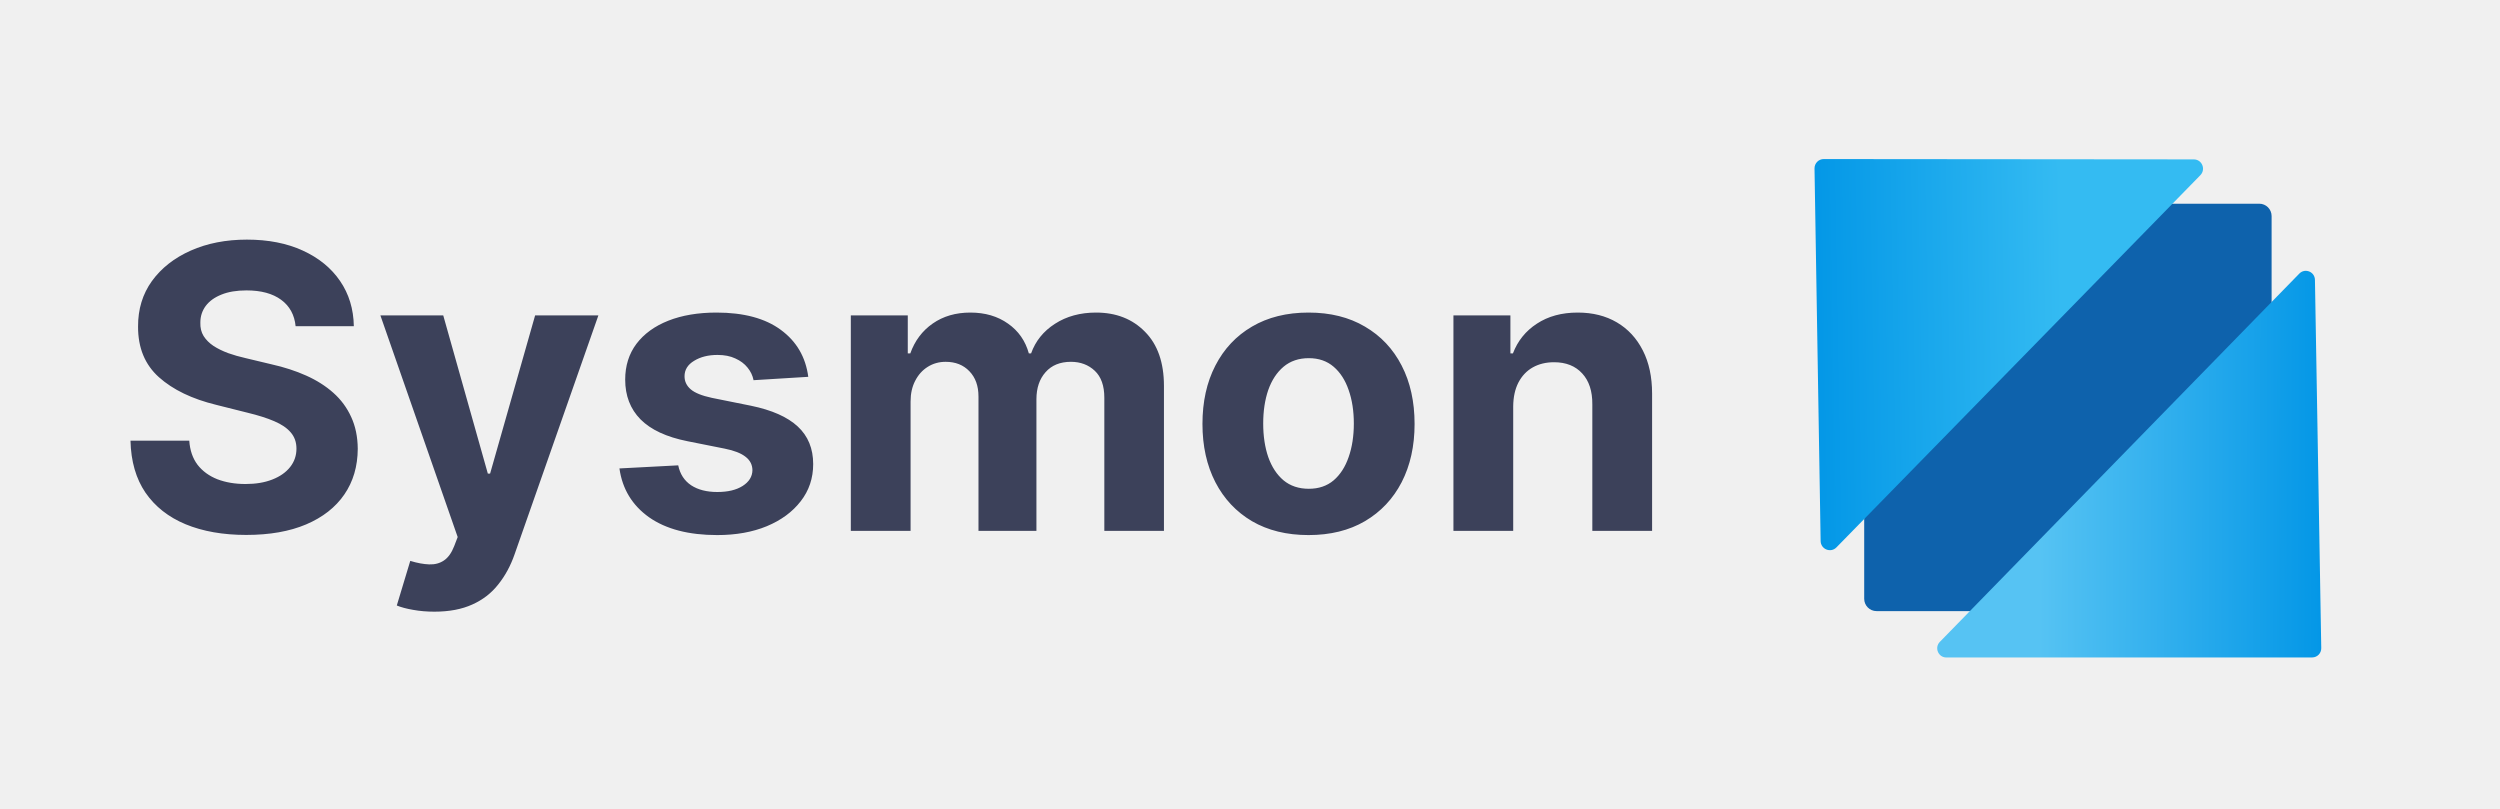
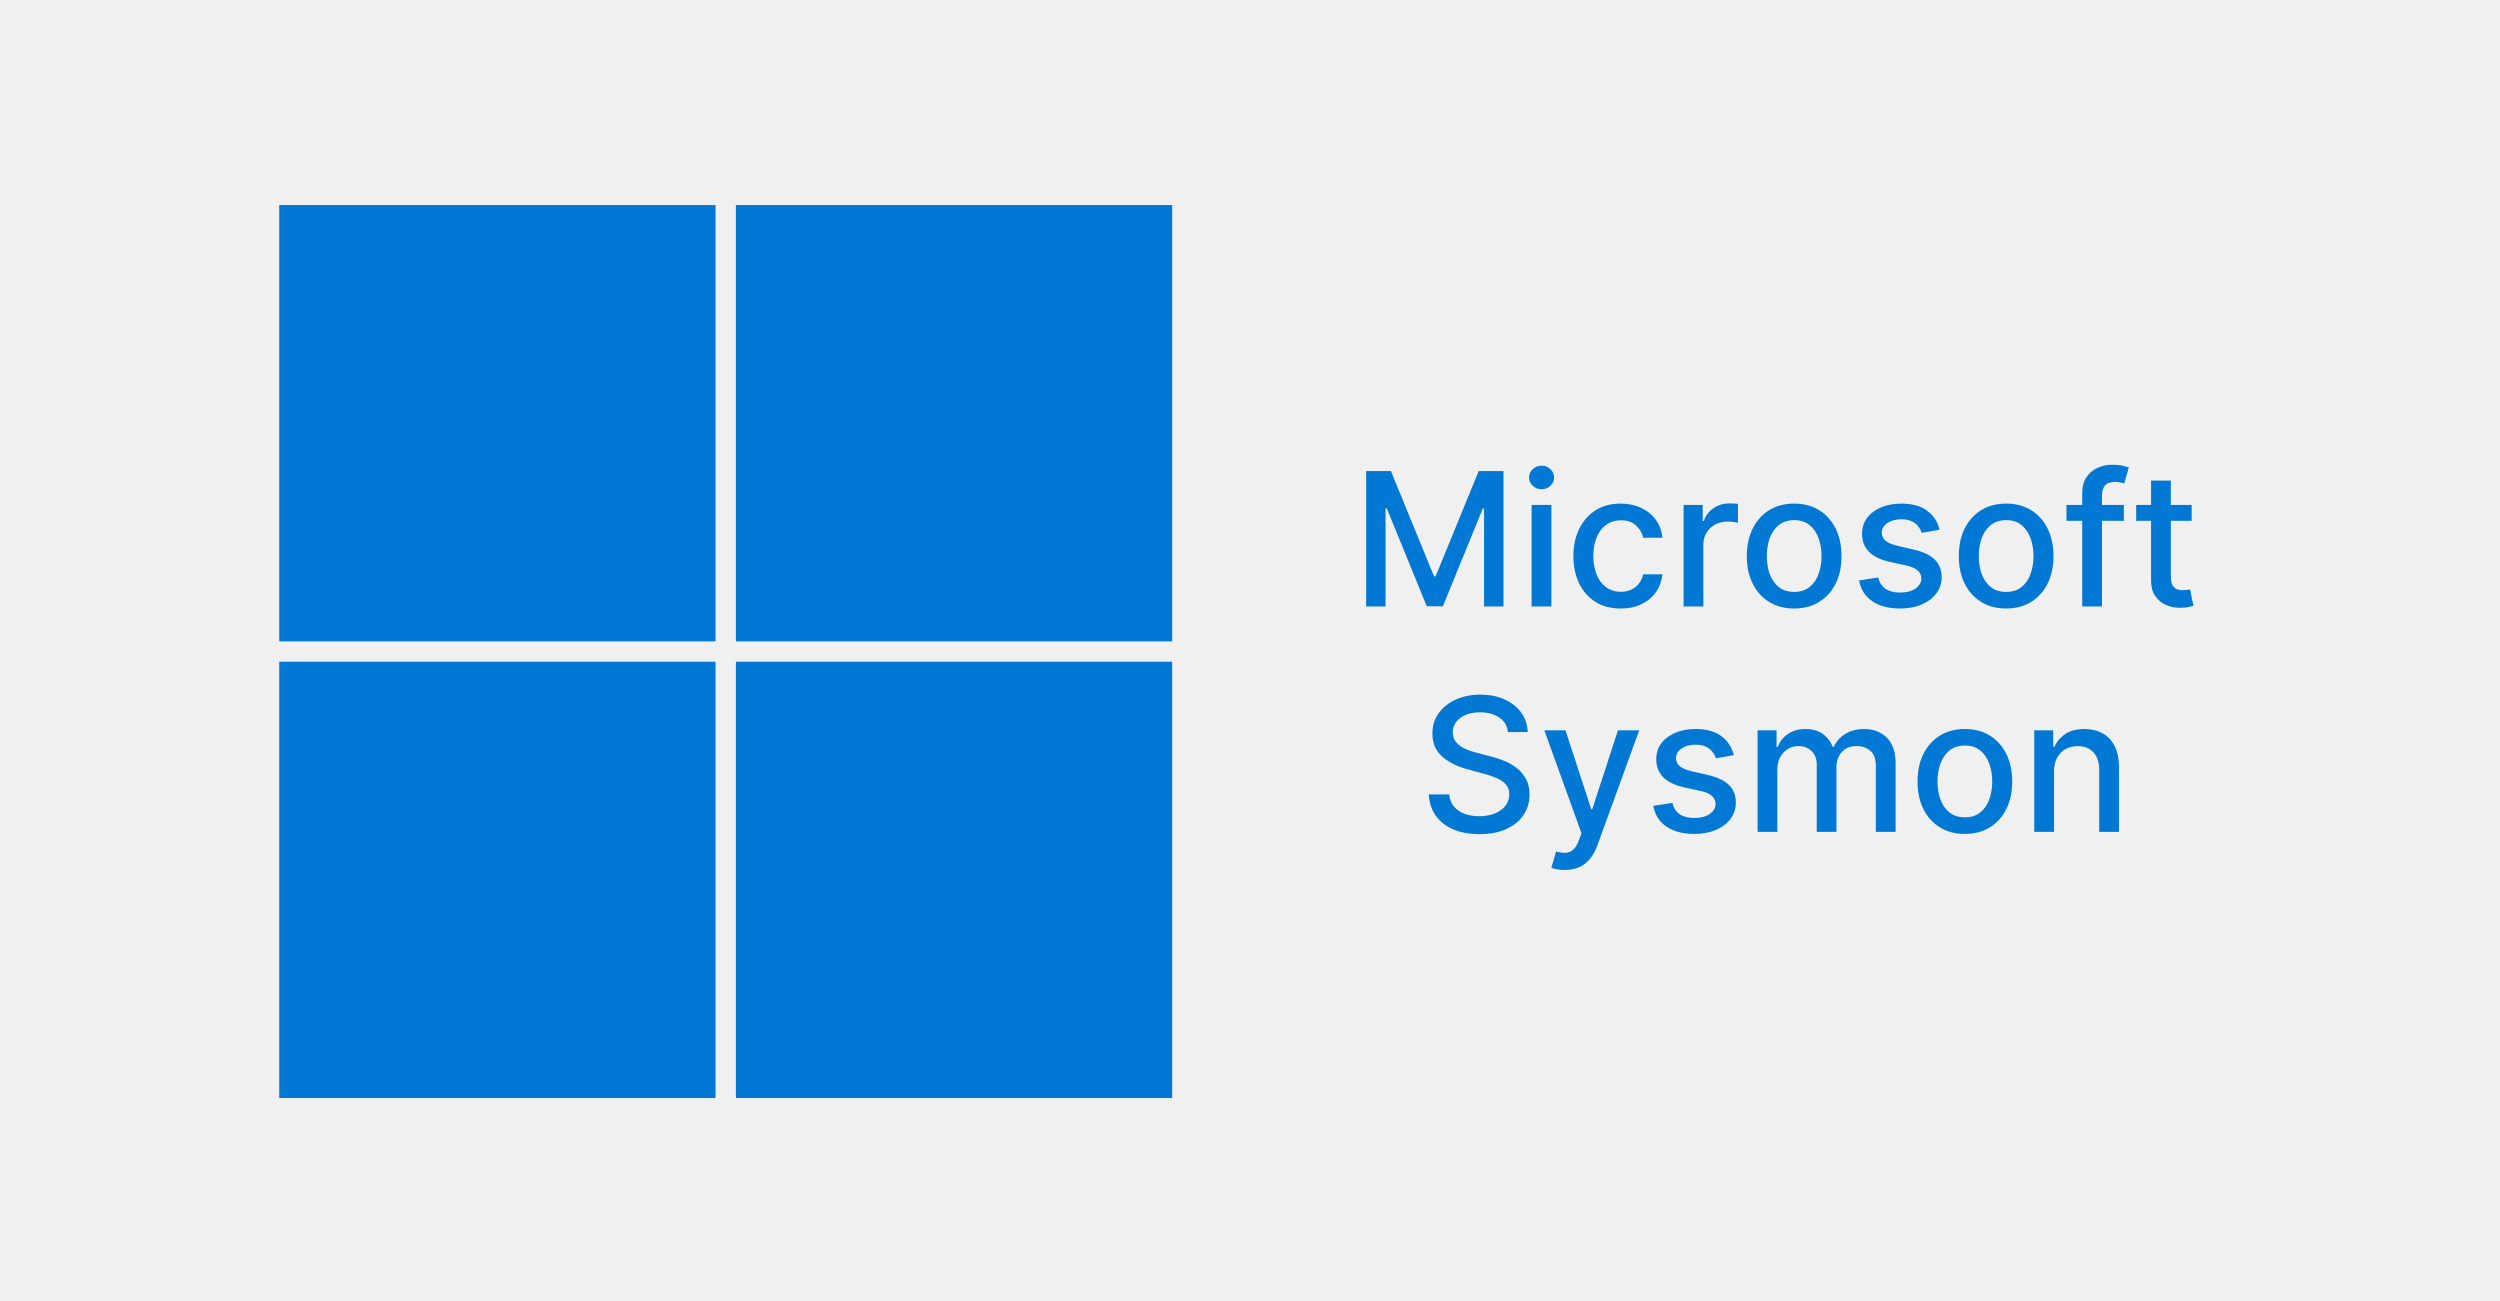
- <svg xmlns="http://www.w3.org/2000/svg" width="405" height="131" viewBox="0 0 405 131" fill="none">
-   <g clip-path="url(#clip0_2_60)">
-     <path d="M47.889 52.841C47.707 51.008 46.927 49.583 45.548 48.568C44.169 47.553 42.298 47.045 39.935 47.045C38.329 47.045 36.972 47.273 35.867 47.727C34.76 48.167 33.912 48.78 33.321 49.568C32.745 50.356 32.457 51.25 32.457 52.25C32.427 53.083 32.601 53.811 32.98 54.432C33.374 55.053 33.912 55.591 34.594 56.045C35.276 56.485 36.063 56.871 36.957 57.205C37.851 57.523 38.806 57.795 39.821 58.023L44.003 59.023C46.033 59.477 47.897 60.083 49.594 60.841C51.291 61.599 52.76 62.53 54.003 63.636C55.245 64.742 56.207 66.046 56.889 67.546C57.586 69.046 57.942 70.765 57.957 72.704C57.942 75.553 57.215 78.023 55.776 80.114C54.351 82.189 52.291 83.803 49.594 84.954C46.912 86.091 43.677 86.659 39.889 86.659C36.132 86.659 32.859 86.083 30.071 84.932C27.298 83.78 25.132 82.076 23.571 79.818C22.026 77.546 21.215 74.735 21.139 71.386H30.662C30.768 72.947 31.215 74.25 32.003 75.296C32.806 76.326 33.874 77.106 35.207 77.636C36.556 78.151 38.079 78.409 39.776 78.409C41.442 78.409 42.889 78.167 44.117 77.682C45.359 77.197 46.321 76.523 47.003 75.659C47.685 74.796 48.026 73.803 48.026 72.682C48.026 71.636 47.715 70.758 47.094 70.046C46.488 69.333 45.594 68.727 44.412 68.227C43.245 67.727 41.813 67.273 40.117 66.864L35.048 65.591C31.124 64.636 28.026 63.144 25.753 61.114C23.48 59.083 22.351 56.349 22.366 52.909C22.351 50.091 23.101 47.629 24.616 45.523C26.147 43.417 28.245 41.773 30.912 40.591C33.579 39.409 36.609 38.818 40.003 38.818C43.457 38.818 46.472 39.409 49.048 40.591C51.639 41.773 53.654 43.417 55.094 45.523C56.533 47.629 57.276 50.068 57.321 52.841H47.889ZM70.372 99.091C69.145 99.091 67.993 98.992 66.918 98.796C65.857 98.614 64.978 98.379 64.281 98.091L66.463 90.864C67.599 91.212 68.622 91.401 69.531 91.432C70.456 91.462 71.251 91.25 71.918 90.796C72.599 90.341 73.153 89.568 73.577 88.477L74.145 87L61.622 51.091H71.804L79.031 76.727H79.395L86.69 51.091H96.94L83.372 89.773C82.721 91.651 81.834 93.288 80.713 94.682C79.607 96.091 78.206 97.174 76.508 97.932C74.812 98.704 72.766 99.091 70.372 99.091ZM130.94 61.045L122.077 61.591C121.925 60.833 121.599 60.151 121.099 59.545C120.599 58.924 119.94 58.432 119.122 58.068C118.319 57.689 117.357 57.5 116.236 57.5C114.736 57.5 113.471 57.818 112.44 58.455C111.41 59.076 110.895 59.909 110.895 60.955C110.895 61.788 111.228 62.492 111.895 63.068C112.562 63.644 113.705 64.106 115.327 64.454L121.645 65.727C125.039 66.424 127.569 67.546 129.236 69.091C130.902 70.636 131.736 72.667 131.736 75.182C131.736 77.47 131.062 79.477 129.713 81.204C128.38 82.932 126.546 84.28 124.213 85.25C121.895 86.204 119.221 86.682 116.19 86.682C111.569 86.682 107.887 85.72 105.145 83.796C102.418 81.856 100.819 79.22 100.349 75.886L109.872 75.386C110.16 76.796 110.857 77.871 111.963 78.614C113.069 79.341 114.486 79.704 116.213 79.704C117.91 79.704 119.274 79.379 120.304 78.727C121.349 78.061 121.88 77.204 121.895 76.159C121.88 75.28 121.509 74.561 120.781 74C120.054 73.424 118.933 72.985 117.418 72.682L111.372 71.477C107.963 70.796 105.425 69.614 103.759 67.932C102.107 66.25 101.281 64.106 101.281 61.5C101.281 59.258 101.887 57.326 103.099 55.705C104.327 54.083 106.046 52.833 108.259 51.955C110.486 51.076 113.092 50.636 116.077 50.636C120.486 50.636 123.955 51.568 126.486 53.432C129.031 55.295 130.516 57.833 130.94 61.045ZM137.832 86V51.091H147.06V57.25H147.469C148.196 55.205 149.408 53.591 151.105 52.409C152.802 51.227 154.832 50.636 157.196 50.636C159.59 50.636 161.628 51.235 163.31 52.432C164.991 53.614 166.113 55.22 166.673 57.25H167.037C167.749 55.25 169.037 53.651 170.901 52.455C172.779 51.242 174.999 50.636 177.56 50.636C180.817 50.636 183.461 51.674 185.491 53.75C187.537 55.811 188.56 58.735 188.56 62.523V86H178.901V64.432C178.901 62.492 178.385 61.038 177.355 60.068C176.325 59.099 175.037 58.614 173.491 58.614C171.734 58.614 170.363 59.174 169.378 60.295C168.393 61.401 167.901 62.864 167.901 64.682V86H158.514V64.227C158.514 62.515 158.022 61.151 157.037 60.136C156.067 59.121 154.787 58.614 153.196 58.614C152.12 58.614 151.151 58.886 150.287 59.432C149.438 59.962 148.764 60.712 148.264 61.682C147.764 62.636 147.514 63.758 147.514 65.046V86H137.832ZM211.98 86.682C208.45 86.682 205.397 85.932 202.821 84.432C200.26 82.917 198.283 80.811 196.889 78.114C195.495 75.401 194.798 72.258 194.798 68.682C194.798 65.076 195.495 61.924 196.889 59.227C198.283 56.515 200.26 54.409 202.821 52.909C205.397 51.394 208.45 50.636 211.98 50.636C215.51 50.636 218.556 51.394 221.116 52.909C223.692 54.409 225.677 56.515 227.071 59.227C228.465 61.924 229.162 65.076 229.162 68.682C229.162 72.258 228.465 75.401 227.071 78.114C225.677 80.811 223.692 82.917 221.116 84.432C218.556 85.932 215.51 86.682 211.98 86.682ZM212.026 79.182C213.632 79.182 214.973 78.727 216.048 77.818C217.124 76.894 217.935 75.636 218.48 74.046C219.041 72.454 219.321 70.644 219.321 68.614C219.321 66.583 219.041 64.773 218.48 63.182C217.935 61.591 217.124 60.333 216.048 59.409C214.973 58.485 213.632 58.023 212.026 58.023C210.404 58.023 209.041 58.485 207.935 59.409C206.844 60.333 206.018 61.591 205.457 63.182C204.912 64.773 204.639 66.583 204.639 68.614C204.639 70.644 204.912 72.454 205.457 74.046C206.018 75.636 206.844 76.894 207.935 77.818C209.041 78.727 210.404 79.182 212.026 79.182ZM245.139 65.818V86H235.457V51.091H244.685V57.25H245.094C245.866 55.22 247.162 53.614 248.98 52.432C250.798 51.235 253.003 50.636 255.594 50.636C258.018 50.636 260.132 51.167 261.935 52.227C263.738 53.288 265.139 54.803 266.139 56.773C267.139 58.727 267.639 61.061 267.639 63.773V86H257.957V65.5C257.973 63.364 257.427 61.697 256.321 60.5C255.215 59.288 253.692 58.682 251.753 58.682C250.45 58.682 249.298 58.962 248.298 59.523C247.313 60.083 246.541 60.901 245.98 61.977C245.435 63.038 245.154 64.318 245.139 65.818Z" fill="#3C415A" />
-     <rect x="302" y="33" width="66" height="66" rx="2" fill="#0E62AC" />
-     <path d="M293.951 27.296C293.937 26.455 294.611 25.766 295.447 25.767L355.396 25.821C356.721 25.822 357.389 27.43 356.459 28.381L297.502 88.678C296.573 89.629 294.965 88.981 294.943 87.647L293.951 27.296Z" fill="url(#paint0_linear_2_60)" />
-     <path d="M376.044 104.993C376.059 105.825 375.393 106.506 374.568 106.506L315.309 106.512C313.999 106.512 313.337 104.923 314.255 103.982L372.491 44.321C373.409 43.381 374.999 44.02 375.021 45.338L376.044 104.993Z" fill="url(#paint1_linear_2_60)" />
-   </g>
-   <defs>
-     <linearGradient id="paint0_linear_2_60" x1="291.47" y1="47.396" x2="334.06" y2="46.642" gradientUnits="userSpaceOnUse">
-       <stop stop-color="#0095E6" />
-       <stop offset="1" stop-color="#34BBF2" />
-     </linearGradient>
-     <linearGradient id="paint1_linear_2_60" x1="378.039" y1="84.037" x2="330.392" y2="83.917" gradientUnits="userSpaceOnUse">
-       <stop stop-color="#0095E6" />
-       <stop offset="1" stop-color="#56C3F3" />
-     </linearGradient>
-     <clipPath id="clip0_2_60">
-       <rect width="405" height="131" fill="white" />
-     </clipPath>
-   </defs>
+ <svg xmlns="http://www.w3.org/2000/svg" width="1719" height="894" viewBox="0 0 1719 894" fill="none">
+   <rect x="192" y="141" width="300" height="300" fill="#0078D4" />
+   <rect x="506" y="141" width="300" height="300" fill="#0078D4" />
+   <rect x="192" y="455" width="300" height="300" fill="#0078D4" />
+   <rect x="506" y="455" width="300" height="300" fill="#0078D4" />
+   <path d="M939.352 323.909H956.398L986.034 396.273H987.125L1016.76 323.909H1033.81V417H1020.44V349.636H1019.58L992.125 416.864H981.034L953.58 349.591H952.716V417H939.352V323.909ZM1053.14 417V347.182H1066.73V417H1053.14ZM1060 336.409C1057.64 336.409 1055.61 335.621 1053.91 334.045C1052.24 332.439 1051.41 330.53 1051.41 328.318C1051.41 326.076 1052.24 324.167 1053.91 322.591C1055.61 320.985 1057.64 320.182 1060 320.182C1062.36 320.182 1064.38 320.985 1066.05 322.591C1067.74 324.167 1068.59 326.076 1068.59 328.318C1068.59 330.53 1067.74 332.439 1066.05 334.045C1064.38 335.621 1062.36 336.409 1060 336.409ZM1114.42 418.409C1107.66 418.409 1101.84 416.879 1096.97 413.818C1092.12 410.727 1088.39 406.47 1085.78 401.045C1083.18 395.621 1081.88 389.409 1081.88 382.409C1081.88 375.318 1083.21 369.061 1085.88 363.636C1088.54 358.182 1092.3 353.924 1097.15 350.864C1102 347.803 1107.71 346.273 1114.28 346.273C1119.59 346.273 1124.31 347.258 1128.47 349.227C1132.62 351.167 1135.97 353.894 1138.51 357.409C1141.09 360.924 1142.62 365.03 1143.1 369.727H1129.88C1129.15 366.455 1127.48 363.636 1124.88 361.273C1122.3 358.909 1118.84 357.727 1114.51 357.727C1110.72 357.727 1107.41 358.727 1104.56 360.727C1101.74 362.697 1099.54 365.515 1097.97 369.182C1096.39 372.818 1095.6 377.121 1095.6 382.091C1095.6 387.182 1096.38 391.576 1097.92 395.273C1099.47 398.97 1101.65 401.833 1104.47 403.864C1107.31 405.894 1110.66 406.909 1114.51 406.909C1117.09 406.909 1119.42 406.439 1121.51 405.5C1123.63 404.53 1125.41 403.152 1126.83 401.364C1128.28 399.576 1129.3 397.424 1129.88 394.909H1143.1C1142.62 399.424 1141.15 403.455 1138.69 407C1136.24 410.545 1132.95 413.333 1128.83 415.364C1124.74 417.394 1119.94 418.409 1114.42 418.409ZM1157.64 417V347.182H1170.77V358.273H1171.5C1172.77 354.515 1175.02 351.561 1178.23 349.409C1181.47 347.227 1185.14 346.136 1189.23 346.136C1190.08 346.136 1191.08 346.167 1192.23 346.227C1193.41 346.288 1194.33 346.364 1195 346.455V359.455C1194.45 359.303 1193.48 359.136 1192.09 358.955C1190.7 358.742 1189.3 358.636 1187.91 358.636C1184.7 358.636 1181.83 359.318 1179.32 360.682C1176.83 362.015 1174.86 363.879 1173.41 366.273C1171.95 368.636 1171.23 371.333 1171.23 374.364V417H1157.64ZM1233.67 418.409C1227.13 418.409 1221.41 416.909 1216.53 413.909C1211.66 410.909 1207.87 406.712 1205.17 401.318C1202.47 395.924 1201.12 389.621 1201.12 382.409C1201.12 375.167 1202.47 368.833 1205.17 363.409C1207.87 357.985 1211.66 353.773 1216.53 350.773C1221.41 347.773 1227.13 346.273 1233.67 346.273C1240.22 346.273 1245.93 347.773 1250.81 350.773C1255.69 353.773 1259.47 357.985 1262.17 363.409C1264.87 368.833 1266.22 375.167 1266.22 382.409C1266.22 389.621 1264.87 395.924 1262.17 401.318C1259.47 406.712 1255.69 410.909 1250.81 413.909C1245.93 416.909 1240.22 418.409 1233.67 418.409ZM1233.72 407C1237.96 407 1241.47 405.879 1244.26 403.636C1247.05 401.394 1249.11 398.409 1250.44 394.682C1251.81 390.955 1252.49 386.848 1252.49 382.364C1252.49 377.909 1251.81 373.818 1250.44 370.091C1249.11 366.333 1247.05 363.318 1244.26 361.045C1241.47 358.773 1237.96 357.636 1233.72 357.636C1229.44 357.636 1225.9 358.773 1223.08 361.045C1220.29 363.318 1218.22 366.333 1216.85 370.091C1215.52 373.818 1214.85 377.909 1214.85 382.364C1214.85 386.848 1215.52 390.955 1216.85 394.682C1218.22 398.409 1220.29 401.394 1223.08 403.636C1225.9 405.879 1229.44 407 1233.72 407ZM1333.7 364.227L1321.39 366.409C1320.87 364.833 1320.05 363.333 1318.93 361.909C1317.84 360.485 1316.36 359.318 1314.48 358.409C1312.6 357.5 1310.25 357.045 1307.43 357.045C1303.58 357.045 1300.37 357.909 1297.8 359.636C1295.22 361.333 1293.93 363.53 1293.93 366.227C1293.93 368.561 1294.8 370.439 1296.52 371.864C1298.25 373.288 1301.04 374.455 1304.89 375.364L1315.98 377.909C1322.4 379.394 1327.19 381.682 1330.34 384.773C1333.49 387.864 1335.07 391.879 1335.07 396.818C1335.07 401 1333.86 404.727 1331.43 408C1329.04 411.242 1325.69 413.788 1321.39 415.636C1317.11 417.485 1312.16 418.409 1306.52 418.409C1298.7 418.409 1292.33 416.742 1287.39 413.409C1282.45 410.045 1279.42 405.273 1278.3 399.091L1291.43 397.091C1292.25 400.515 1293.93 403.106 1296.48 404.864C1299.02 406.591 1302.34 407.455 1306.43 407.455C1310.89 407.455 1314.45 406.53 1317.11 404.682C1319.78 402.803 1321.11 400.515 1321.11 397.818C1321.11 395.636 1320.3 393.803 1318.66 392.318C1317.05 390.833 1314.58 389.712 1311.25 388.955L1299.43 386.364C1292.92 384.879 1288.1 382.515 1284.98 379.273C1281.89 376.03 1280.34 371.924 1280.34 366.955C1280.34 362.833 1281.49 359.227 1283.8 356.136C1286.1 353.045 1289.28 350.636 1293.34 348.909C1297.4 347.152 1302.05 346.273 1307.3 346.273C1314.84 346.273 1320.78 347.909 1325.11 351.182C1329.45 354.424 1332.31 358.773 1333.7 364.227ZM1379.42 418.409C1372.88 418.409 1367.16 416.909 1362.28 413.909C1357.41 410.909 1353.62 406.712 1350.92 401.318C1348.22 395.924 1346.88 389.621 1346.88 382.409C1346.88 375.167 1348.22 368.833 1350.92 363.409C1353.62 357.985 1357.41 353.773 1362.28 350.773C1367.16 347.773 1372.88 346.273 1379.42 346.273C1385.97 346.273 1391.68 347.773 1396.56 350.773C1401.44 353.773 1405.22 357.985 1407.92 363.409C1410.62 368.833 1411.97 375.167 1411.97 382.409C1411.97 389.621 1410.62 395.924 1407.92 401.318C1405.22 406.712 1401.44 410.909 1396.56 413.909C1391.68 416.909 1385.97 418.409 1379.42 418.409ZM1379.47 407C1383.71 407 1387.22 405.879 1390.01 403.636C1392.8 401.394 1394.86 398.409 1396.19 394.682C1397.56 390.955 1398.24 386.848 1398.24 382.364C1398.24 377.909 1397.56 373.818 1396.19 370.091C1394.86 366.333 1392.8 363.318 1390.01 361.045C1387.22 358.773 1383.71 357.636 1379.47 357.636C1375.19 357.636 1371.65 358.773 1368.83 361.045C1366.04 363.318 1363.97 366.333 1362.6 370.091C1361.27 373.818 1360.6 377.909 1360.6 382.364C1360.6 386.848 1361.27 390.955 1362.6 394.682C1363.97 398.409 1366.04 401.394 1368.83 403.636C1371.65 405.879 1375.19 407 1379.47 407ZM1460.36 347.182V358.091H1420.91V347.182H1460.36ZM1431.73 417V339.091C1431.73 334.727 1432.68 331.106 1434.59 328.227C1436.5 325.318 1439.03 323.152 1442.18 321.727C1445.33 320.273 1448.76 319.545 1452.45 319.545C1455.18 319.545 1457.52 319.773 1459.45 320.227C1461.39 320.652 1462.83 321.045 1463.77 321.409L1460.59 332.409C1459.95 332.227 1459.14 332.015 1458.14 331.773C1457.14 331.5 1455.92 331.364 1454.5 331.364C1451.2 331.364 1448.83 332.182 1447.41 333.818C1446.02 335.455 1445.32 337.818 1445.32 340.909V417H1431.73ZM1506.98 347.182V358.091H1468.84V347.182H1506.98ZM1479.07 330.455H1492.66V396.5C1492.66 399.136 1493.05 401.121 1493.84 402.455C1494.63 403.758 1495.64 404.652 1496.89 405.136C1498.16 405.591 1499.54 405.818 1501.02 405.818C1502.11 405.818 1503.07 405.742 1503.89 405.591C1504.7 405.439 1505.34 405.318 1505.8 405.227L1508.25 416.455C1507.46 416.758 1506.34 417.061 1504.89 417.364C1503.43 417.697 1501.61 417.879 1499.43 417.909C1495.86 417.97 1492.52 417.333 1489.43 416C1486.34 414.667 1483.84 412.606 1481.93 409.818C1480.02 407.03 1479.07 403.53 1479.07 399.318V330.455ZM1036.88 503.364C1036.39 499.061 1034.39 495.727 1030.88 493.364C1027.36 490.97 1022.94 489.773 1017.6 489.773C1013.78 489.773 1010.48 490.379 1007.69 491.591C1004.91 492.773 1002.74 494.409 1001.19 496.5C999.678 498.561 998.92 500.909 998.92 503.545C998.92 505.758 999.436 507.667 1000.47 509.273C1001.53 510.879 1002.91 512.227 1004.6 513.318C1006.33 514.379 1008.18 515.273 1010.15 516C1012.12 516.697 1014.01 517.273 1015.83 517.727L1024.92 520.091C1027.89 520.818 1030.94 521.803 1034.06 523.045C1037.18 524.288 1040.07 525.924 1042.74 527.955C1045.41 529.985 1047.56 532.5 1049.19 535.5C1050.86 538.5 1051.69 542.091 1051.69 546.273C1051.69 551.545 1050.33 556.227 1047.6 560.318C1044.91 564.409 1040.98 567.636 1035.83 570C1030.71 572.364 1024.51 573.545 1017.24 573.545C1010.27 573.545 1004.24 572.439 999.148 570.227C994.057 568.015 990.072 564.879 987.193 560.818C984.314 556.727 982.723 551.879 982.42 546.273H996.511C996.784 549.636 997.875 552.439 999.784 554.682C1001.72 556.894 1004.19 558.545 1007.19 559.636C1010.22 560.697 1013.54 561.227 1017.15 561.227C1021.12 561.227 1024.65 560.606 1027.74 559.364C1030.86 558.091 1033.31 556.333 1035.1 554.091C1036.89 551.818 1037.78 549.167 1037.78 546.136C1037.78 543.379 1037 541.121 1035.42 539.364C1033.88 537.606 1031.77 536.152 1029.1 535C1026.47 533.848 1023.48 532.833 1020.15 531.955L1009.15 528.955C1001.69 526.924 995.784 523.939 991.42 520C987.087 516.061 984.92 510.848 984.92 504.364C984.92 499 986.375 494.318 989.284 490.318C992.193 486.318 996.133 483.212 1001.1 481C1006.07 478.758 1011.68 477.636 1017.92 477.636C1024.22 477.636 1029.78 478.742 1034.6 480.955C1039.45 483.167 1043.27 486.212 1046.06 490.091C1048.84 493.939 1050.3 498.364 1050.42 503.364H1036.88ZM1075.98 598.182C1073.95 598.182 1072.1 598.015 1070.43 597.682C1068.77 597.379 1067.52 597.045 1066.7 596.682L1069.98 585.545C1072.46 586.212 1074.67 586.5 1076.61 586.409C1078.55 586.318 1080.27 585.591 1081.75 584.227C1083.27 582.864 1084.6 580.636 1085.75 577.545L1087.43 572.909L1061.89 502.182H1076.43L1094.11 556.364H1094.84L1112.52 502.182H1127.11L1098.34 581.318C1097.01 584.955 1095.31 588.03 1093.25 590.545C1091.19 593.091 1088.73 595 1085.89 596.273C1083.04 597.545 1079.73 598.182 1075.98 598.182ZM1192.2 519.227L1179.89 521.409C1179.37 519.833 1178.55 518.333 1177.43 516.909C1176.34 515.485 1174.86 514.318 1172.98 513.409C1171.1 512.5 1168.75 512.045 1165.93 512.045C1162.08 512.045 1158.87 512.909 1156.3 514.636C1153.72 516.333 1152.43 518.53 1152.43 521.227C1152.43 523.561 1153.3 525.439 1155.02 526.864C1156.75 528.288 1159.54 529.455 1163.39 530.364L1174.48 532.909C1180.9 534.394 1185.69 536.682 1188.84 539.773C1191.99 542.864 1193.57 546.879 1193.57 551.818C1193.57 556 1192.36 559.727 1189.93 563C1187.54 566.242 1184.19 568.788 1179.89 570.636C1175.61 572.485 1170.66 573.409 1165.02 573.409C1157.2 573.409 1150.83 571.742 1145.89 568.409C1140.95 565.045 1137.92 560.273 1136.8 554.091L1149.93 552.091C1150.75 555.515 1152.43 558.106 1154.98 559.864C1157.52 561.591 1160.84 562.455 1164.93 562.455C1169.39 562.455 1172.95 561.53 1175.61 559.682C1178.28 557.803 1179.61 555.515 1179.61 552.818C1179.61 550.636 1178.8 548.803 1177.16 547.318C1175.55 545.833 1173.08 544.712 1169.75 543.955L1157.93 541.364C1151.42 539.879 1146.6 537.515 1143.48 534.273C1140.39 531.03 1138.84 526.924 1138.84 521.955C1138.84 517.833 1139.99 514.227 1142.3 511.136C1144.6 508.045 1147.78 505.636 1151.84 503.909C1155.9 502.152 1160.55 501.273 1165.8 501.273C1173.34 501.273 1179.28 502.909 1183.61 506.182C1187.95 509.424 1190.81 513.773 1192.2 519.227ZM1208.51 572V502.182H1221.56V513.545H1222.42C1223.88 509.697 1226.25 506.697 1229.56 504.545C1232.86 502.364 1236.81 501.273 1241.42 501.273C1246.09 501.273 1250 502.364 1253.15 504.545C1256.33 506.727 1258.68 509.727 1260.19 513.545H1260.92C1262.59 509.818 1265.24 506.848 1268.88 504.636C1272.51 502.394 1276.84 501.273 1281.88 501.273C1288.21 501.273 1293.38 503.258 1297.38 507.227C1301.41 511.197 1303.42 517.182 1303.42 525.182V572H1289.83V526.455C1289.83 521.727 1288.54 518.303 1285.97 516.182C1283.39 514.061 1280.31 513 1276.74 513C1272.31 513 1268.88 514.364 1266.42 517.091C1263.97 519.788 1262.74 523.258 1262.74 527.5V572H1249.19V525.591C1249.19 521.803 1248.01 518.758 1245.65 516.455C1243.28 514.152 1240.21 513 1236.42 513C1233.84 513 1231.47 513.682 1229.28 515.045C1227.13 516.379 1225.39 518.242 1224.06 520.636C1222.75 523.03 1222.1 525.803 1222.1 528.955V572H1208.51ZM1351.05 573.409C1344.5 573.409 1338.79 571.909 1333.91 568.909C1329.03 565.909 1325.24 561.712 1322.55 556.318C1319.85 550.924 1318.5 544.621 1318.5 537.409C1318.5 530.167 1319.85 523.833 1322.55 518.409C1325.24 512.985 1329.03 508.773 1333.91 505.773C1338.79 502.773 1344.5 501.273 1351.05 501.273C1357.59 501.273 1363.3 502.773 1368.18 505.773C1373.06 508.773 1376.85 512.985 1379.55 518.409C1382.24 523.833 1383.59 530.167 1383.59 537.409C1383.59 544.621 1382.24 550.924 1379.55 556.318C1376.85 561.712 1373.06 565.909 1368.18 568.909C1363.3 571.909 1357.59 573.409 1351.05 573.409ZM1351.09 562C1355.33 562 1358.85 560.879 1361.64 558.636C1364.42 556.394 1366.48 553.409 1367.82 549.682C1369.18 545.955 1369.86 541.848 1369.86 537.364C1369.86 532.909 1369.18 528.818 1367.82 525.091C1366.48 521.333 1364.42 518.318 1361.64 516.045C1358.85 513.773 1355.33 512.636 1351.09 512.636C1346.82 512.636 1343.27 513.773 1340.45 516.045C1337.67 518.318 1335.59 521.333 1334.23 525.091C1332.89 528.818 1332.23 532.909 1332.23 537.364C1332.23 541.848 1332.89 545.955 1334.23 549.682C1335.59 553.409 1337.67 556.394 1340.45 558.636C1343.27 560.879 1346.82 562 1351.09 562ZM1412.35 530.545V572H1398.76V502.182H1411.81V513.545H1412.67C1414.28 509.848 1416.79 506.879 1420.22 504.636C1423.67 502.394 1428.02 501.273 1433.26 501.273C1438.02 501.273 1442.19 502.273 1445.76 504.273C1449.34 506.242 1452.11 509.182 1454.08 513.091C1456.05 517 1457.03 521.833 1457.03 527.591V572H1443.44V529.227C1443.44 524.167 1442.13 520.212 1439.49 517.364C1436.85 514.485 1433.23 513.045 1428.62 513.045C1425.47 513.045 1422.67 513.727 1420.22 515.091C1417.79 516.455 1415.87 518.455 1414.44 521.091C1413.05 523.697 1412.35 526.848 1412.35 530.545Z" fill="#0078D4" />
</svg>
